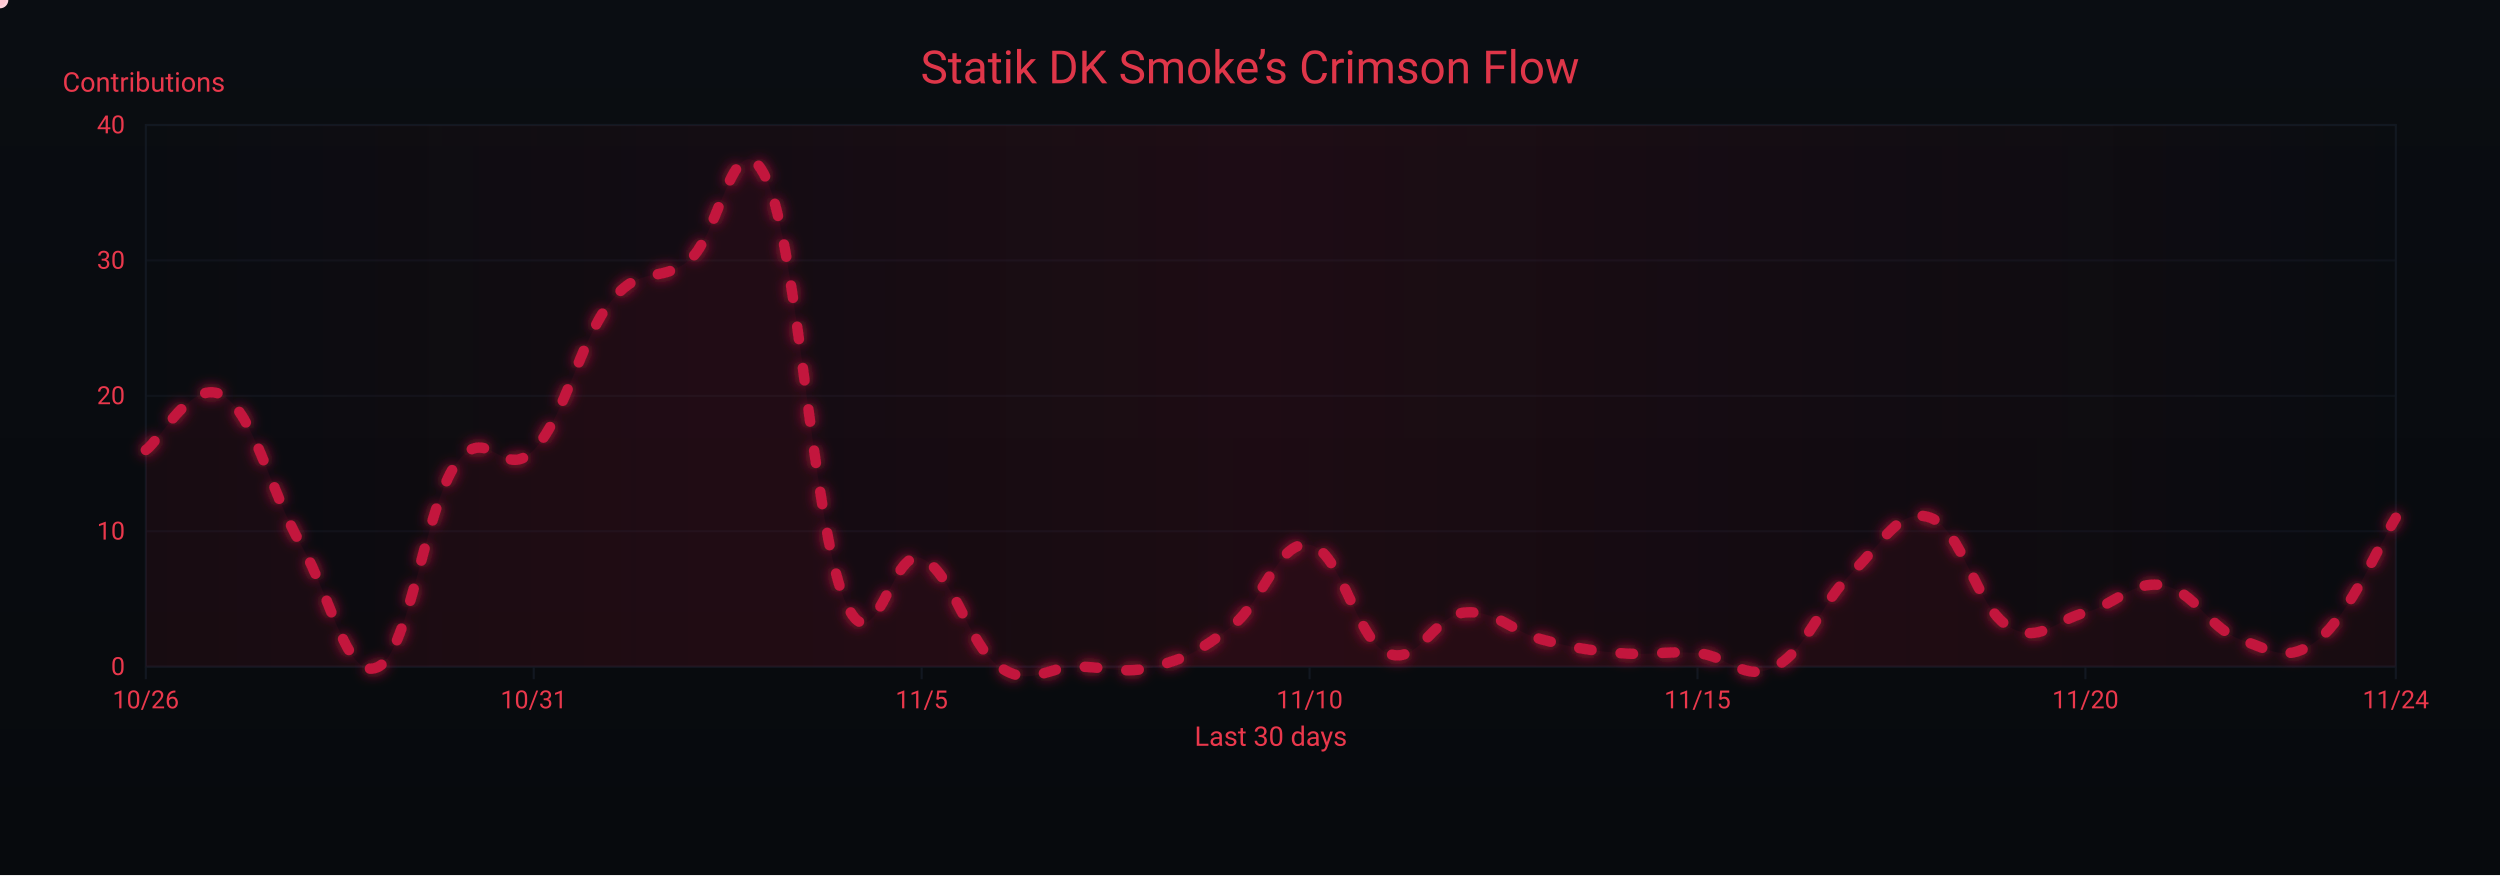
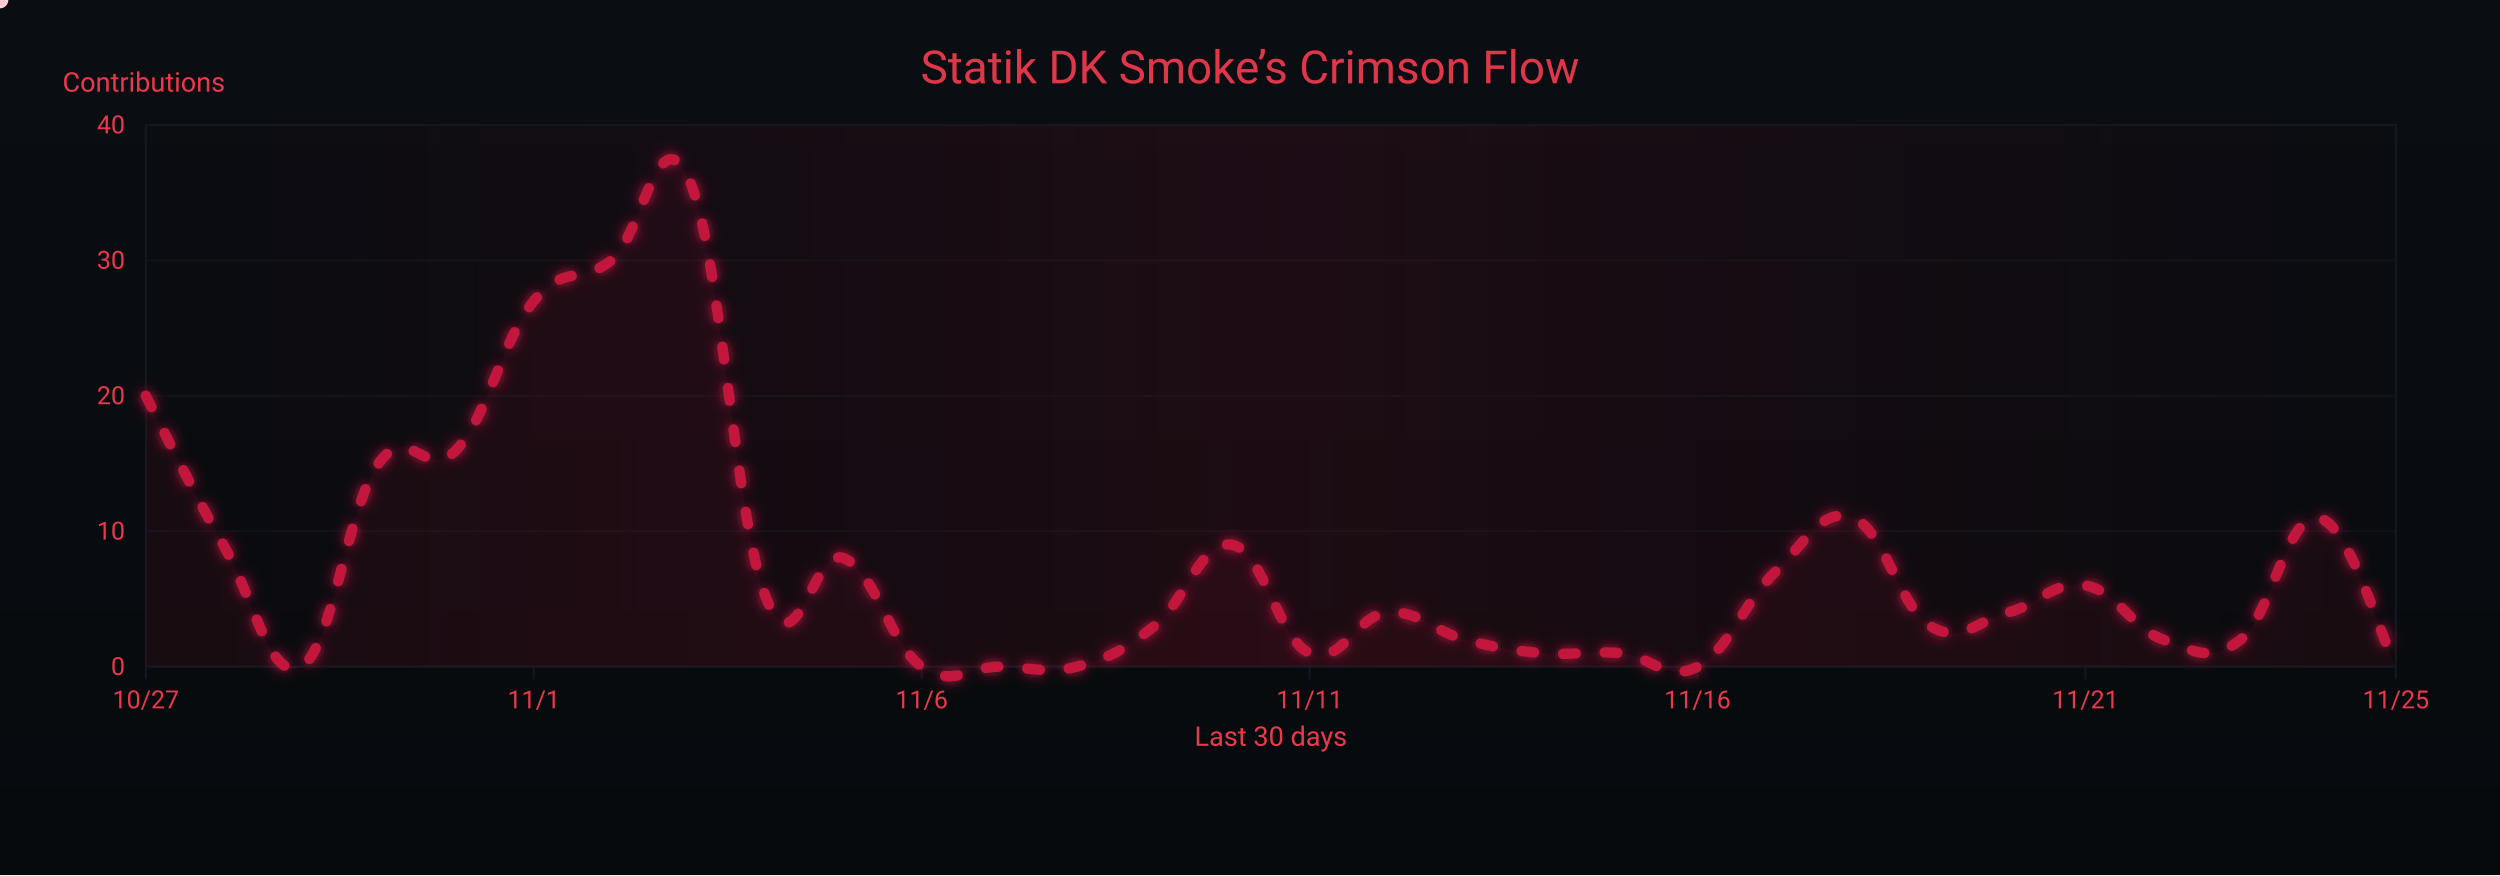
<svg xmlns="http://www.w3.org/2000/svg" width="1200" height="420" viewBox="0 0 1200 420" role="img" aria-label="Crimson Flow Graph">
  <defs>
    <linearGradient id="bgGrad" x1="0" y1="0" x2="0" y2="1">
      <stop offset="0%" stop-color="#0a0d12" />
      <stop offset="100%" stop-color="#070a0d" />
    </linearGradient>
    <filter id="glow">
      <feGaussianBlur stdDeviation="3" result="b1" />
      <feMerge>
        <feMergeNode in="b1" />
        <feMergeNode in="SourceGraphic" />
      </feMerge>
    </filter>
    <linearGradient id="sheen" x1="0" y1="0" x2="1" y2="0">
      <stop offset="0%" stop-color="#9b0e2a" stop-opacity="0" />
      <stop offset="50%" stop-color="#9b0e2a" stop-opacity=".14" />
      <stop offset="100%" stop-color="#9b0e2a" stop-opacity="0" />
      <animateTransform attributeName="gradientTransform" type="translate" from="-1 0" to="1 0" dur="9s" repeatCount="indefinite" />
    </linearGradient>
  </defs>
  <rect width="1200" height="420" fill="url(#bgGrad)" />
  <rect x="70" y="60" width="1080" height="260" fill="none" stroke="#121821" stroke-width="1" />
  <g font-family="ui-sans-serif,system-ui,-apple-system,Segoe UI,Roboto,Ubuntu,Arial" font-size="12">
    <path d="M70,320.0 H1150" stroke="#121821" stroke-width="1" opacity="0.6" />
    <text x="60" y="324.0" text-anchor="end" fill="#ea384c">0</text>
    <path d="M70,255.0 H1150" stroke="#121821" stroke-width="1" opacity="0.6" />
    <text x="60" y="259.0" text-anchor="end" fill="#ea384c">10</text>
    <path d="M70,190.0 H1150" stroke="#121821" stroke-width="1" opacity="0.6" />
    <text x="60" y="194.0" text-anchor="end" fill="#ea384c">20</text>
    <path d="M70,125.0 H1150" stroke="#121821" stroke-width="1" opacity="0.6" />
    <text x="60" y="129.0" text-anchor="end" fill="#ea384c">30</text>
    <path d="M70,60.0 H1150" stroke="#121821" stroke-width="1" opacity="0.6" />
    <text x="60" y="64.0" text-anchor="end" fill="#ea384c">40</text>
    <text x="30" y="44" fill="#ea384c" font-size="13">Contributions</text>
  </g>
  <g font-family="ui-sans-serif,system-ui,-apple-system,Segoe UI,Roboto,Ubuntu,Arial" font-size="12">
    <path d="M70.0,320 V326" stroke="#121821" stroke-width="1" />
-     <text x="70.0" y="340" text-anchor="middle" fill="#ea384c">10/26</text>
+     <text x="70.0" y="340" text-anchor="middle" fill="#ea384c">10/27</text>
    <path d="M256.2,320 V326" stroke="#121821" stroke-width="1" />
-     <text x="256.2" y="340" text-anchor="middle" fill="#ea384c">10/31</text>
+     <text x="256.2" y="340" text-anchor="middle" fill="#ea384c">11/1</text>
    <path d="M442.4,320 V326" stroke="#121821" stroke-width="1" />
-     <text x="442.4" y="340" text-anchor="middle" fill="#ea384c">11/5</text>
+     <text x="442.4" y="340" text-anchor="middle" fill="#ea384c">11/6</text>
    <path d="M628.6,320 V326" stroke="#121821" stroke-width="1" />
-     <text x="628.6" y="340" text-anchor="middle" fill="#ea384c">11/10</text>
+     <text x="628.6" y="340" text-anchor="middle" fill="#ea384c">11/11</text>
    <path d="M814.8,320 V326" stroke="#121821" stroke-width="1" />
-     <text x="814.8" y="340" text-anchor="middle" fill="#ea384c">11/15</text>
+     <text x="814.8" y="340" text-anchor="middle" fill="#ea384c">11/16</text>
    <path d="M1001.0,320 V326" stroke="#121821" stroke-width="1" />
-     <text x="1001.0" y="340" text-anchor="middle" fill="#ea384c">11/20</text>
+     <text x="1001.0" y="340" text-anchor="middle" fill="#ea384c">11/21</text>
    <path d="M1150.0,320 V326" stroke="#121821" stroke-width="1" />
-     <text x="1150.0" y="340" text-anchor="middle" fill="#ea384c">11/24</text>
+     <text x="1150.0" y="340" text-anchor="middle" fill="#ea384c">11/25</text>
    <text x="610" y="358" text-anchor="middle" fill="#ea384c" font-size="13">Last 30 days</text>
  </g>
  <rect x="70" y="60" width="1080" height="260" fill="url(#sheen)" />
  <text x="600" y="40" text-anchor="middle" font-family="ui-sans-serif,system-ui,-apple-system,Segoe UI,Roboto,Ubuntu,Arial" font-size="22" fill="#ea384c" opacity=".95">Statik DK Smoke’s Crimson Flow</text>
-   <path d="M70.0,216.0 C77.4,210.8 92.3,180.9 107.2,190.0 C122.1,199.1 129.6,235.5 144.5,261.5 C159.4,287.5 166.8,327.8 181.7,320.0 C196.6,312.2 204.1,243.3 219.0,222.5 C233.9,201.7 241.3,231.6 256.2,216.0 C271.1,200.4 278.6,162.7 293.4,144.5 C308.3,126.3 315.8,136.7 330.7,125.0 C345.6,113.3 353.0,53.5 367.9,86.0 C382.8,118.5 390.3,251.1 405.2,287.5 C420.1,323.9 427.5,261.5 442.4,268.0 C457.3,274.5 464.8,309.6 479.7,320.0 C494.6,330.4 502.0,320.0 516.9,320.0 C531.8,320.0 539.2,323.9 554.1,320.0 C569.0,316.1 576.5,312.2 591.4,300.5 C606.3,288.8 613.7,258.9 628.6,261.5 C643.5,264.1 651.0,307.0 665.9,313.5 C680.8,320.0 688.2,295.3 703.1,294.0 C718.0,292.7 725.4,303.1 740.3,307.0 C755.2,310.9 762.7,312.2 777.6,313.5 C792.5,314.8 799.9,312.2 814.8,313.5 C829.7,314.8 837.2,327.8 852.1,320.0 C867.0,312.2 874.4,288.8 889.3,274.5 C904.2,260.2 911.7,243.3 926.6,248.5 C941.4,253.7 948.9,291.4 963.8,300.5 C978.7,309.6 986.1,297.9 1001.0,294.0 C1015.9,290.1 1023.4,278.4 1038.3,281.0 C1053.2,283.6 1060.6,301.8 1075.5,307.0 C1090.4,312.2 1097.9,318.7 1112.8,307.0 C1127.7,295.3 1142.6,260.2 1150.0,248.5 L 1150,320 L 70,320 Z" fill="#7a0f26" opacity=".13">
+   <path d="M70.0,190.0 C77.4,204.3 92.3,235.5 107.2,261.5 C122.1,287.5 129.6,327.8 144.5,320.0 C159.4,312.2 166.8,243.3 181.7,222.5 C196.6,201.7 204.1,231.6 219.0,216.0 C233.9,200.4 241.3,162.7 256.2,144.5 C271.1,126.3 278.6,136.7 293.4,125.0 C308.3,113.3 315.8,53.5 330.7,86.0 C345.6,118.5 353.0,251.1 367.9,287.5 C382.8,323.9 390.3,261.5 405.2,268.0 C420.1,274.5 427.5,309.6 442.4,320.0 C457.3,330.4 464.8,320.0 479.7,320.0 C494.6,320.0 502.0,323.9 516.9,320.0 C531.8,316.1 539.2,312.2 554.1,300.5 C569.0,288.8 576.5,258.9 591.4,261.5 C606.3,264.1 613.7,307.0 628.6,313.5 C643.5,320.0 651.0,295.3 665.9,294.0 C680.8,292.7 688.2,303.1 703.1,307.0 C718.0,310.9 725.4,312.2 740.3,313.5 C755.2,314.8 762.7,312.2 777.6,313.5 C792.5,314.8 799.9,327.8 814.8,320.0 C829.7,312.2 837.2,288.8 852.1,274.5 C867.0,260.2 874.4,243.3 889.3,248.5 C904.2,253.7 911.7,291.4 926.6,300.5 C941.4,309.6 948.9,297.9 963.8,294.0 C978.7,290.1 986.1,278.4 1001.0,281.0 C1015.9,283.6 1023.4,301.8 1038.3,307.0 C1053.2,312.2 1060.6,318.7 1075.5,307.0 C1090.4,295.3 1097.9,245.9 1112.8,248.5 C1127.7,251.1 1142.6,305.7 1150.0,320.0 L 1150,320 L 70,320 Z" fill="#7a0f26" opacity=".13">
    <animate attributeName="opacity" values=".10;.17;.10" dur="6s" repeatCount="indefinite" />
  </path>
-   <path id="curve" d="M70.0,216.0 C77.4,210.8 92.3,180.9 107.2,190.0 C122.1,199.1 129.6,235.5 144.5,261.5 C159.4,287.5 166.8,327.8 181.7,320.0 C196.6,312.2 204.1,243.3 219.0,222.5 C233.9,201.7 241.3,231.6 256.2,216.0 C271.1,200.4 278.6,162.7 293.4,144.5 C308.3,126.3 315.8,136.7 330.7,125.0 C345.6,113.3 353.0,53.5 367.9,86.0 C382.8,118.5 390.3,251.1 405.2,287.5 C420.1,323.9 427.5,261.5 442.4,268.0 C457.3,274.5 464.8,309.6 479.7,320.0 C494.6,330.4 502.0,320.0 516.9,320.0 C531.8,320.0 539.2,323.9 554.1,320.0 C569.0,316.1 576.5,312.2 591.4,300.5 C606.3,288.8 613.7,258.9 628.6,261.5 C643.5,264.1 651.0,307.0 665.9,313.5 C680.8,320.0 688.2,295.3 703.1,294.0 C718.0,292.7 725.4,303.1 740.3,307.0 C755.2,310.9 762.7,312.2 777.6,313.5 C792.5,314.8 799.9,312.2 814.8,313.5 C829.7,314.8 837.2,327.8 852.1,320.0 C867.0,312.2 874.4,288.8 889.3,274.5 C904.2,260.2 911.7,243.3 926.6,248.5 C941.4,253.7 948.9,291.4 963.8,300.5 C978.7,309.6 986.1,297.9 1001.0,294.0 C1015.9,290.1 1023.4,278.4 1038.3,281.0 C1053.2,283.6 1060.6,301.8 1075.5,307.0 C1090.4,312.2 1097.9,318.7 1112.8,307.0 C1127.7,295.3 1142.6,260.2 1150.0,248.5" fill="none" stroke="#c3193d" stroke-width="5" stroke-linecap="round" stroke-linejoin="round" stroke-dasharray="6 14" filter="url(#glow)">
+   <path id="curve" d="M70.0,190.0 C77.4,204.3 92.3,235.5 107.2,261.5 C122.1,287.5 129.6,327.8 144.5,320.0 C159.4,312.2 166.8,243.3 181.7,222.5 C196.6,201.7 204.1,231.6 219.0,216.0 C233.9,200.4 241.3,162.7 256.2,144.5 C271.1,126.3 278.6,136.7 293.4,125.0 C308.3,113.3 315.8,53.5 330.7,86.0 C345.6,118.5 353.0,251.1 367.9,287.5 C382.8,323.9 390.3,261.5 405.2,268.0 C420.1,274.5 427.5,309.6 442.4,320.0 C457.3,330.4 464.8,320.0 479.7,320.0 C494.6,320.0 502.0,323.9 516.9,320.0 C531.8,316.1 539.2,312.2 554.1,300.5 C569.0,288.8 576.5,258.9 591.4,261.5 C606.3,264.1 613.7,307.0 628.6,313.5 C643.5,320.0 651.0,295.3 665.9,294.0 C680.8,292.7 688.2,303.1 703.1,307.0 C718.0,310.9 725.4,312.2 740.3,313.5 C755.2,314.8 762.7,312.2 777.6,313.5 C792.5,314.8 799.9,327.8 814.8,320.0 C829.7,312.2 837.2,288.8 852.1,274.5 C867.0,260.2 874.4,243.3 889.3,248.5 C904.2,253.7 911.7,291.4 926.6,300.5 C941.4,309.6 948.9,297.9 963.8,294.0 C978.7,290.1 986.1,278.4 1001.0,281.0 C1015.9,283.6 1023.4,301.8 1038.3,307.0 C1053.2,312.2 1060.6,318.7 1075.5,307.0 C1090.4,295.3 1097.9,245.9 1112.8,248.5 C1127.7,251.1 1142.6,305.7 1150.0,320.0" fill="none" stroke="#c3193d" stroke-width="5" stroke-linecap="round" stroke-linejoin="round" stroke-dasharray="6 14" filter="url(#glow)">
    <animate attributeName="stroke-dashoffset" values="0;-220" dur="4.8s" repeatCount="indefinite" />
  </path>
  <g fill="#ffd1db">
    <circle r="4">
      <animateMotion dur="7s" rotate="auto" repeatCount="indefinite">
        <mpath href="#curve" />
      </animateMotion>
      <animate attributeName="opacity" values="1;.3;1" dur="2.2s" repeatCount="indefinite" />
    </circle>
    <circle r="3" fill="#ffffff">
      <animateMotion dur="8.2s" begin="1s" rotate="auto" repeatCount="indefinite">
        <mpath href="#curve" />
      </animateMotion>
      <animate attributeName="opacity" values=".7;.2;.7" dur="2.4s" repeatCount="indefinite" />
    </circle>
    <circle r="3" fill="#ffc7d3">
      <animateMotion dur="6s" begin="2s" rotate="auto" repeatCount="indefinite">
        <mpath href="#curve" />
      </animateMotion>
      <animate attributeName="opacity" values=".8;.3;.8" dur="2s" repeatCount="indefinite" />
    </circle>
  </g>
</svg>
